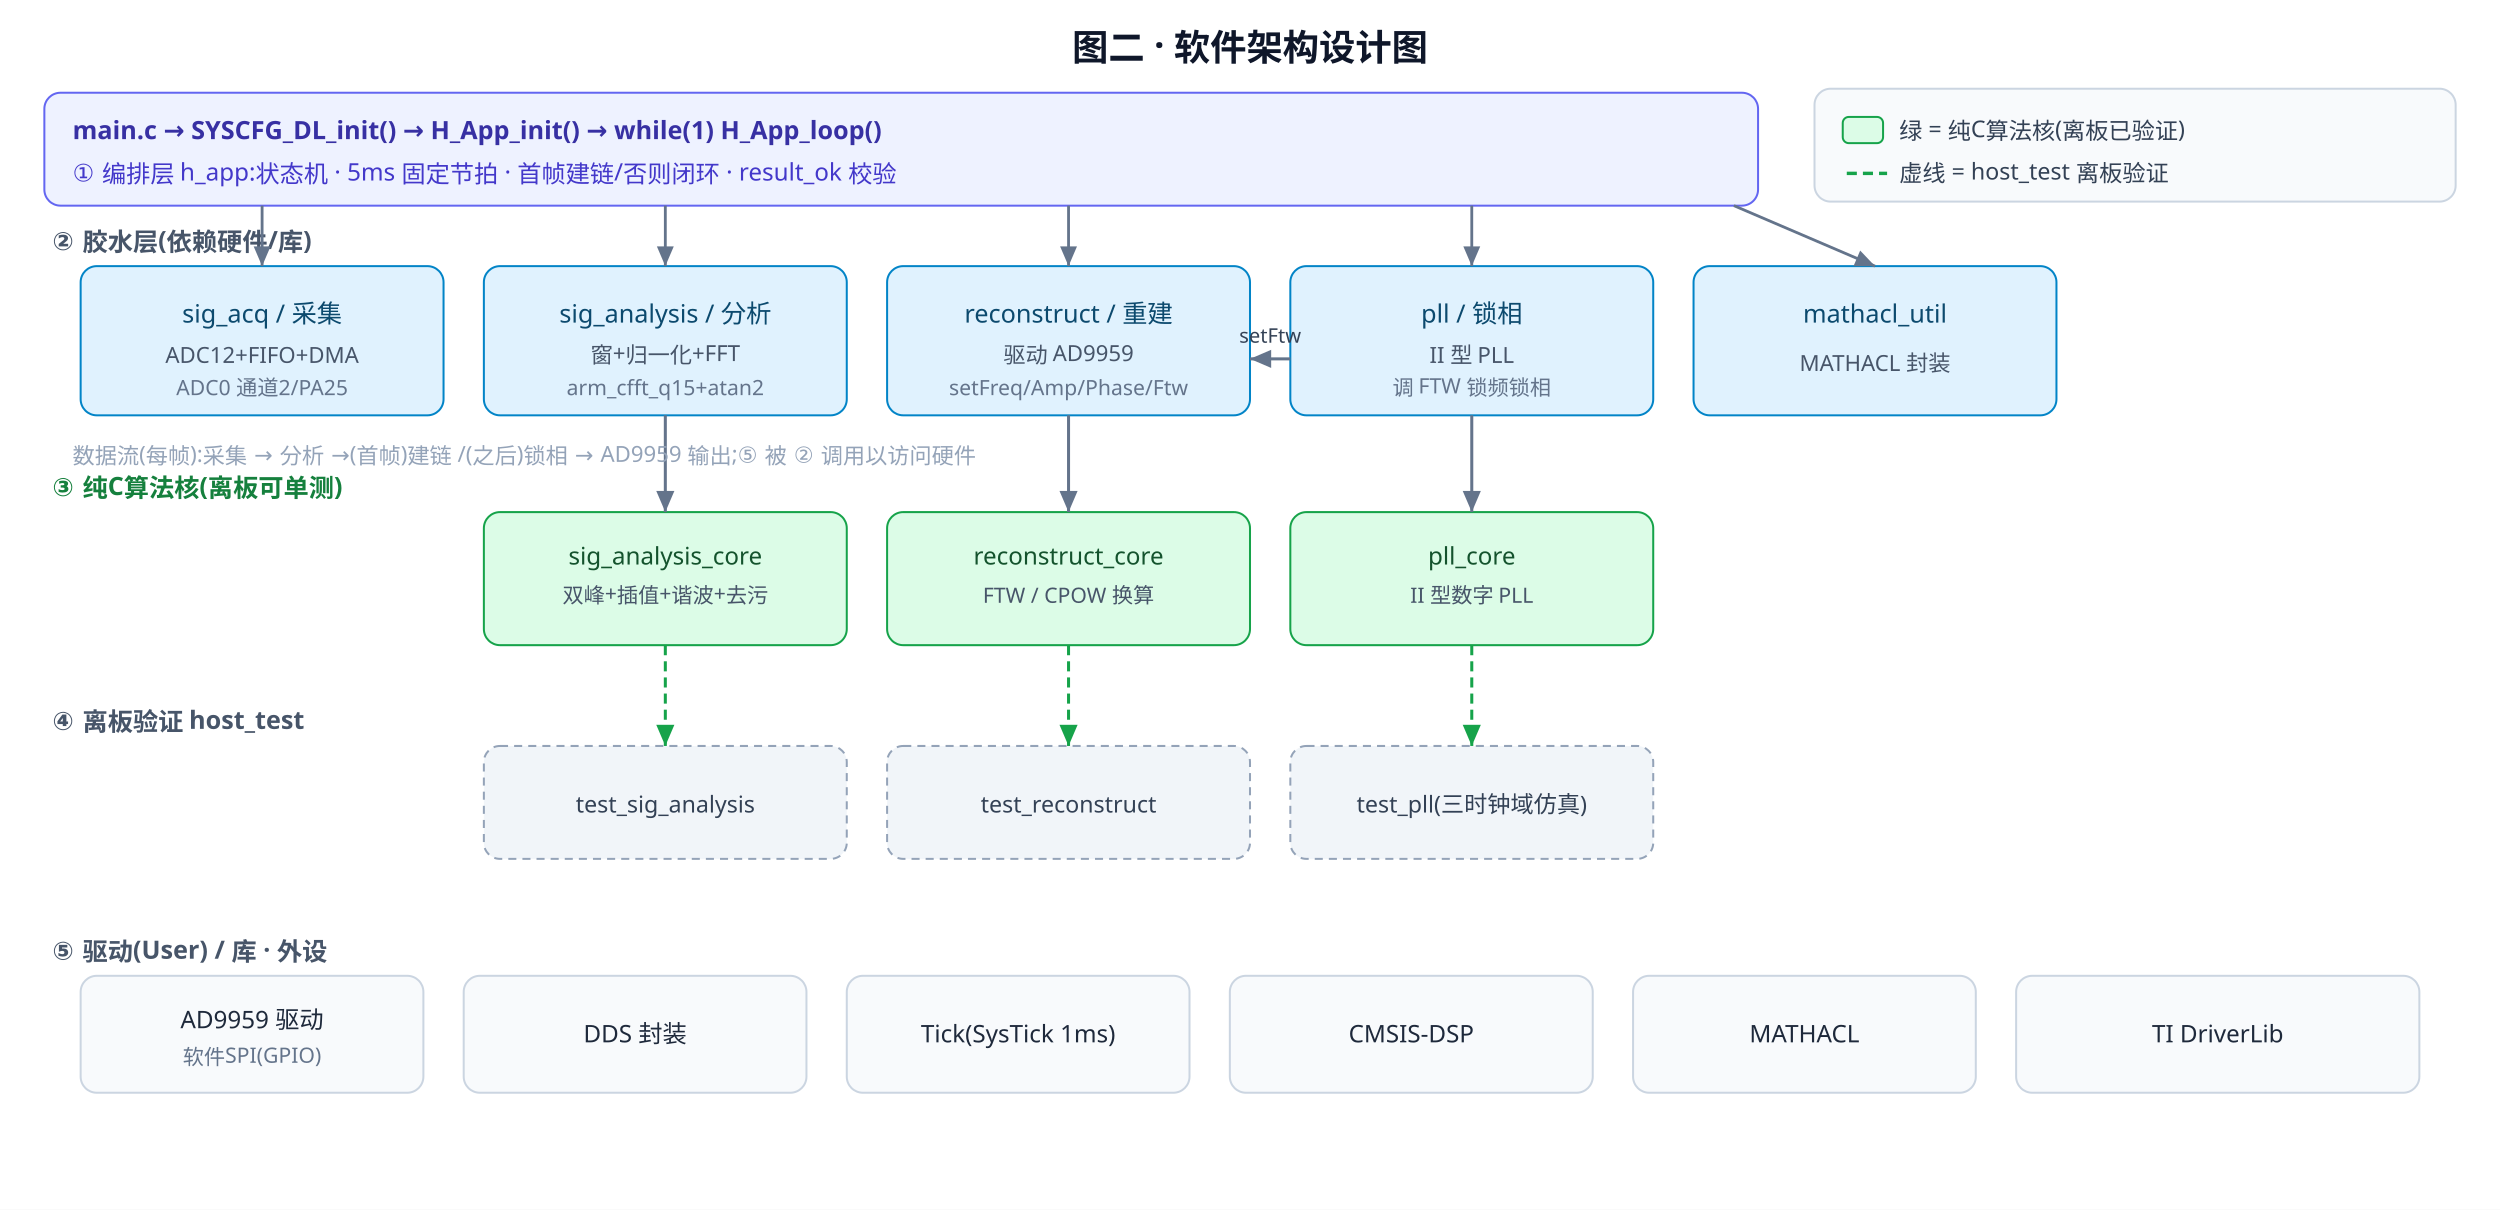
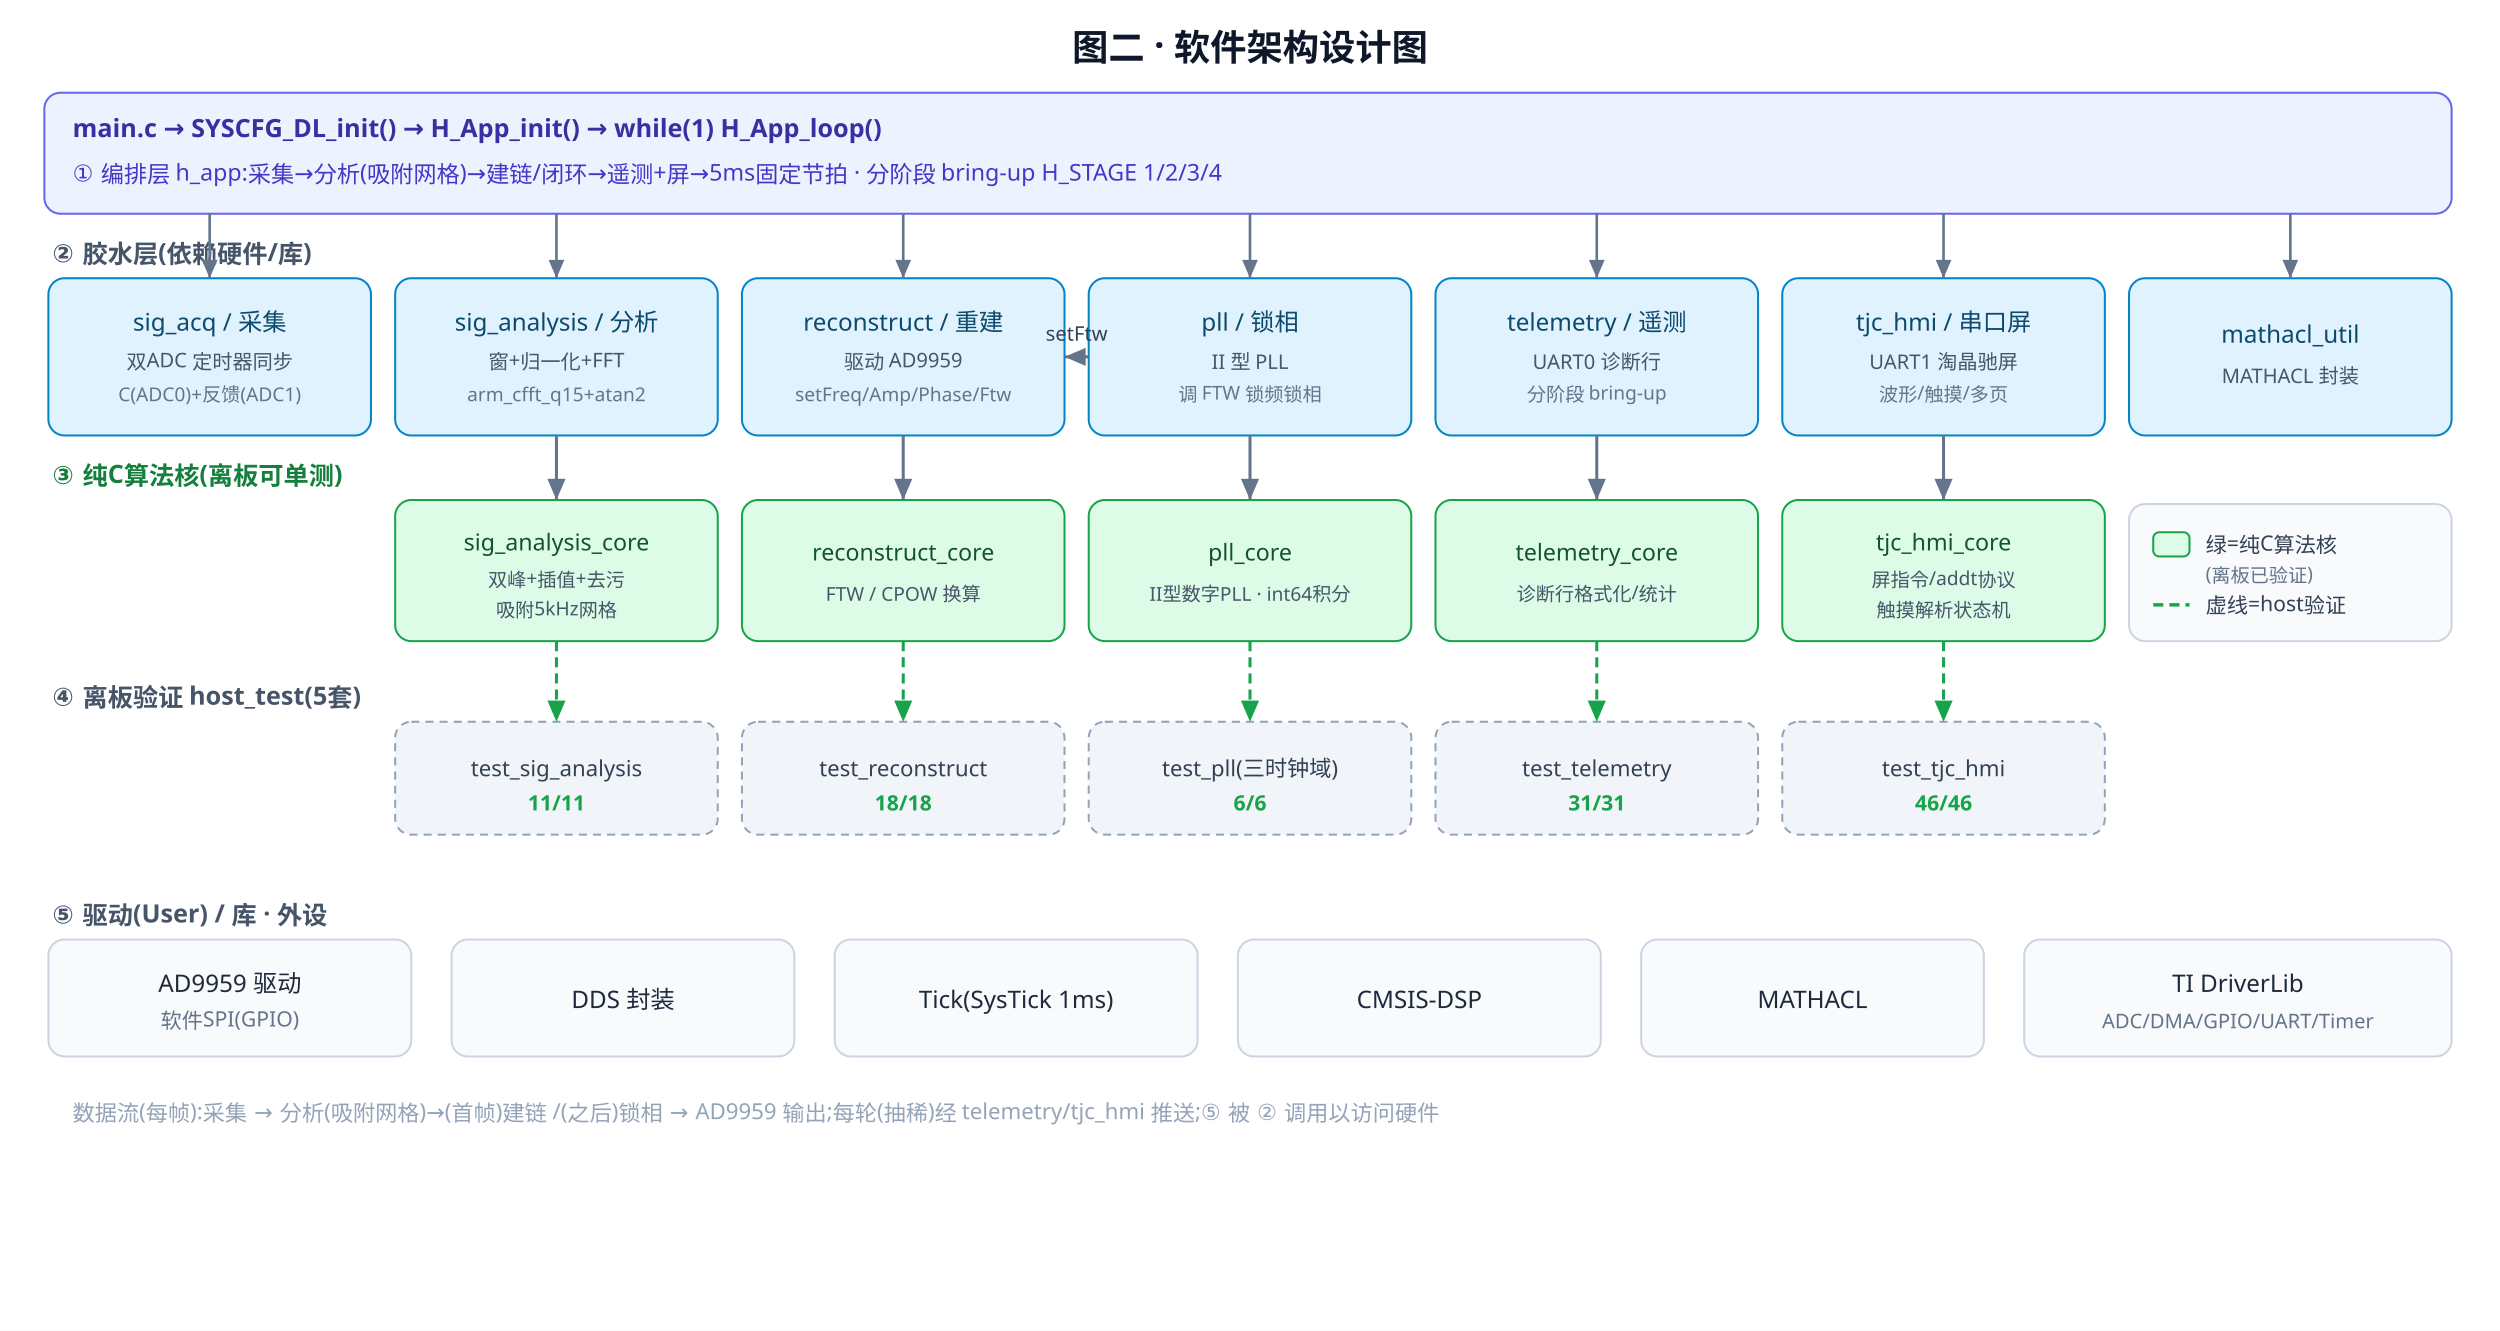
- <svg xmlns="http://www.w3.org/2000/svg" viewBox="0 0 1240 600" font-family="'Microsoft YaHei','PingFang SC','Segoe UI',sans-serif" role="img">
+ <svg xmlns="http://www.w3.org/2000/svg" viewBox="0 0 1240 660" font-family="'Microsoft YaHei','PingFang SC','Segoe UI',sans-serif" role="img">
  <defs>
    <marker id="a1" markerWidth="9" markerHeight="9" refX="7" refY="3" orient="auto">
      <path d="M0,0 L7,3 L0,6 Z" fill="#64748b" />
    </marker>
    <marker id="a2" markerWidth="9" markerHeight="9" refX="7" refY="3" orient="auto">
      <path d="M0,0 L7,3 L0,6 Z" fill="#16a34a" />
    </marker>
  </defs>
-   <rect x="0" y="0" width="1240" height="600" fill="#ffffff" />
+   <rect x="0" y="0" width="1240" height="660" fill="#ffffff" />
  <text x="620" y="30" font-size="18" font-weight="bold" fill="#0f172a" text-anchor="middle">图二 · 软件架构设计图</text>
-   <rect x="900" y="44" width="318" height="56" rx="8" fill="#f8fafc" stroke="#cbd5e1" />
-   <rect x="914" y="58" width="20" height="13" rx="3" fill="#dcfce7" stroke="#16a34a" />
-   <text x="942" y="69" font-size="11.5" fill="#334155">绿 = 纯C算法核(离板已验证)</text>
-   <line x1="916" y1="86" x2="936" y2="86" stroke="#16a34a" stroke-width="1.7" stroke-dasharray="5 3" />
-   <text x="942" y="90" font-size="11.5" fill="#334155">虚线 = host_test 离板验证</text>
-   <rect x="22" y="46" width="850" height="56" rx="8" fill="#eef2ff" stroke="#6366f1" />
-   <text x="36" y="69" font-size="12.5" font-weight="bold" fill="#3730a3">main.c → SYSCFG_DL_init() → H_App_init() → while(1) H_App_loop()</text>
-   <text x="36" y="90" font-size="12" fill="#4338ca">① 编排层 h_app:状态机 · 5ms 固定节拍 · 首帧建链/否则闭环 · result_ok 校验</text>
-   <text x="26" y="124" font-size="12.5" font-weight="bold" fill="#475569">② 胶水层(依赖硬件/库)</text>
-   <text x="26" y="246" font-size="12.5" font-weight="bold" fill="#15803d">③ 纯C算法核(离板可单测)</text>
-   <text x="26" y="362" font-size="12.5" font-weight="bold" fill="#475569">④ 离板验证 host_test</text>
-   <text x="26" y="476" font-size="12.5" font-weight="bold" fill="#475569">⑤ 驱动(User) / 库 · 外设</text>
+   <rect x="1056" y="250" width="160" height="68" rx="8" fill="#f8fafc" stroke="#cbd5e1" />
+   <rect x="1068" y="264" width="18" height="12" rx="3" fill="#dcfce7" stroke="#16a34a" />
+   <text x="1094" y="274" font-size="10.5" fill="#334155">绿=纯C算法核</text>
+   <text x="1094" y="288" font-size="9.5" fill="#64748b">(离板已验证)</text>
+   <line x1="1068" y1="300" x2="1086" y2="300" stroke="#16a34a" stroke-width="1.7" stroke-dasharray="5 3" />
+   <text x="1094" y="304" font-size="10.5" fill="#334155">虚线=host验证</text>
+   <rect x="22" y="46" width="1194" height="60" rx="8" fill="#eef2ff" stroke="#6366f1" />
+   <text x="36" y="68" font-size="12.5" font-weight="bold" fill="#3730a3">main.c → SYSCFG_DL_init() → H_App_init() → while(1) H_App_loop()</text>
+   <text x="36" y="90" font-size="11.5" fill="#4338ca">① 编排层 h_app:采集→分析(吸附网格)→建链/闭环→遥测+屏→5ms固定节拍 · 分阶段 bring-up H_STAGE 1/2/3/4</text>
+   <text x="26" y="130" font-size="12.5" font-weight="bold" fill="#475569">② 胶水层(依赖硬件/库)</text>
+   <text x="26" y="240" font-size="12.5" font-weight="bold" fill="#15803d">③ 纯C算法核(离板可单测)</text>
+   <text x="26" y="350" font-size="12.5" font-weight="bold" fill="#475569">④ 离板验证 host_test(5套)</text>
+   <text x="26" y="458" font-size="12.5" font-weight="bold" fill="#475569">⑤ 驱动(User) / 库 · 外设</text>
  <g>
-     <rect x="40" y="132" width="180" height="74" rx="8" fill="#e0f2fe" stroke="#0284c7" />
-     <text x="130" y="160" font-size="12.5" fill="#0c4a6e" text-anchor="middle">sig_acq / 采集</text>
-     <text x="130" y="180" font-size="11" fill="#475569" text-anchor="middle">ADC12+FIFO+DMA</text>
-     <text x="130" y="196" font-size="10.5" fill="#64748b" text-anchor="middle">ADC0 通道2/PA25</text>
-     <rect x="240" y="132" width="180" height="74" rx="8" fill="#e0f2fe" stroke="#0284c7" />
-     <text x="330" y="160" font-size="12.5" fill="#0c4a6e" text-anchor="middle">sig_analysis / 分析</text>
-     <text x="330" y="180" font-size="11" fill="#475569" text-anchor="middle">窗+归一化+FFT</text>
-     <text x="330" y="196" font-size="10.5" fill="#64748b" text-anchor="middle">arm_cfft_q15+atan2</text>
-     <rect x="440" y="132" width="180" height="74" rx="8" fill="#e0f2fe" stroke="#0284c7" />
-     <text x="530" y="160" font-size="12.5" fill="#0c4a6e" text-anchor="middle">reconstruct / 重建</text>
-     <text x="530" y="180" font-size="11" fill="#475569" text-anchor="middle">驱动 AD9959</text>
-     <text x="530" y="196" font-size="10.5" fill="#64748b" text-anchor="middle">setFreq/Amp/Phase/Ftw</text>
-     <rect x="640" y="132" width="180" height="74" rx="8" fill="#e0f2fe" stroke="#0284c7" />
-     <text x="730" y="160" font-size="12.5" fill="#0c4a6e" text-anchor="middle">pll / 锁相</text>
-     <text x="730" y="180" font-size="11" fill="#475569" text-anchor="middle">II 型 PLL</text>
-     <text x="730" y="196" font-size="10.5" fill="#64748b" text-anchor="middle">调 FTW 锁频锁相</text>
-     <rect x="840" y="132" width="180" height="74" rx="8" fill="#e0f2fe" stroke="#0284c7" />
-     <text x="930" y="160" font-size="12.5" fill="#0c4a6e" text-anchor="middle">mathacl_util</text>
-     <text x="930" y="184" font-size="11" fill="#475569" text-anchor="middle">MATHACL 封装</text>
+     <rect x="24" y="138" width="160" height="78" rx="8" fill="#e0f2fe" stroke="#0284c7" />
+     <text x="104" y="164" font-size="12" fill="#0c4a6e" text-anchor="middle">sig_acq / 采集</text>
+     <text x="104" y="183" font-size="10" fill="#475569" text-anchor="middle">双ADC 定时器同步</text>
+     <text x="104" y="199" font-size="9.5" fill="#64748b" text-anchor="middle">C(ADC0)+反馈(ADC1)</text>
+     <rect x="196" y="138" width="160" height="78" rx="8" fill="#e0f2fe" stroke="#0284c7" />
+     <text x="276" y="164" font-size="12" fill="#0c4a6e" text-anchor="middle">sig_analysis / 分析</text>
+     <text x="276" y="183" font-size="10" fill="#475569" text-anchor="middle">窗+归一化+FFT</text>
+     <text x="276" y="199" font-size="9.5" fill="#64748b" text-anchor="middle">arm_cfft_q15+atan2</text>
+     <rect x="368" y="138" width="160" height="78" rx="8" fill="#e0f2fe" stroke="#0284c7" />
+     <text x="448" y="164" font-size="12" fill="#0c4a6e" text-anchor="middle">reconstruct / 重建</text>
+     <text x="448" y="183" font-size="10" fill="#475569" text-anchor="middle">驱动 AD9959</text>
+     <text x="448" y="199" font-size="9.5" fill="#64748b" text-anchor="middle">setFreq/Amp/Phase/Ftw</text>
+     <rect x="540" y="138" width="160" height="78" rx="8" fill="#e0f2fe" stroke="#0284c7" />
+     <text x="620" y="164" font-size="12" fill="#0c4a6e" text-anchor="middle">pll / 锁相</text>
+     <text x="620" y="183" font-size="10" fill="#475569" text-anchor="middle">II 型 PLL</text>
+     <text x="620" y="199" font-size="9.5" fill="#64748b" text-anchor="middle">调 FTW 锁频锁相</text>
+     <rect x="712" y="138" width="160" height="78" rx="8" fill="#e0f2fe" stroke="#0284c7" />
+     <text x="792" y="164" font-size="12" fill="#0c4a6e" text-anchor="middle">telemetry / 遥测</text>
+     <text x="792" y="183" font-size="10" fill="#475569" text-anchor="middle">UART0 诊断行</text>
+     <text x="792" y="199" font-size="9.5" fill="#64748b" text-anchor="middle">分阶段 bring-up</text>
+     <rect x="884" y="138" width="160" height="78" rx="8" fill="#e0f2fe" stroke="#0284c7" />
+     <text x="964" y="164" font-size="12" fill="#0c4a6e" text-anchor="middle">tjc_hmi / 串口屏</text>
+     <text x="964" y="183" font-size="10" fill="#475569" text-anchor="middle">UART1 淘晶驰屏</text>
+     <text x="964" y="199" font-size="9.5" fill="#64748b" text-anchor="middle">波形/触摸/多页</text>
+     <rect x="1056" y="138" width="160" height="78" rx="8" fill="#e0f2fe" stroke="#0284c7" />
+     <text x="1136" y="170" font-size="12" fill="#0c4a6e" text-anchor="middle">mathacl_util</text>
+     <text x="1136" y="190" font-size="10" fill="#475569" text-anchor="middle">MATHACL 封装</text>
  </g>
  <g>
-     <rect x="240" y="254" width="180" height="66" rx="8" fill="#dcfce7" stroke="#16a34a" />
-     <text x="330" y="280" font-size="12" fill="#14532d" text-anchor="middle">sig_analysis_core</text>
-     <text x="330" y="299" font-size="10.5" fill="#475569" text-anchor="middle">双峰+插值+谐波+去污</text>
-     <rect x="440" y="254" width="180" height="66" rx="8" fill="#dcfce7" stroke="#16a34a" />
-     <text x="530" y="280" font-size="12" fill="#14532d" text-anchor="middle">reconstruct_core</text>
-     <text x="530" y="299" font-size="10.5" fill="#475569" text-anchor="middle">FTW / CPOW 换算</text>
-     <rect x="640" y="254" width="180" height="66" rx="8" fill="#dcfce7" stroke="#16a34a" />
-     <text x="730" y="280" font-size="12" fill="#14532d" text-anchor="middle">pll_core</text>
-     <text x="730" y="299" font-size="10.5" fill="#475569" text-anchor="middle">II 型数字 PLL</text>
+     <rect x="196" y="248" width="160" height="70" rx="8" fill="#dcfce7" stroke="#16a34a" />
+     <text x="276" y="273" font-size="11.5" fill="#14532d" text-anchor="middle">sig_analysis_core</text>
+     <text x="276" y="291" font-size="9.5" fill="#475569" text-anchor="middle">双峰+插值+去污</text>
+     <text x="276" y="306" font-size="9.5" fill="#475569" text-anchor="middle">吸附5kHz网格</text>
+     <rect x="368" y="248" width="160" height="70" rx="8" fill="#dcfce7" stroke="#16a34a" />
+     <text x="448" y="278" font-size="11.5" fill="#14532d" text-anchor="middle">reconstruct_core</text>
+     <text x="448" y="298" font-size="9.5" fill="#475569" text-anchor="middle">FTW / CPOW 换算</text>
+     <rect x="540" y="248" width="160" height="70" rx="8" fill="#dcfce7" stroke="#16a34a" />
+     <text x="620" y="278" font-size="11.5" fill="#14532d" text-anchor="middle">pll_core</text>
+     <text x="620" y="298" font-size="9.5" fill="#475569" text-anchor="middle">II型数字PLL · int64积分</text>
+     <rect x="712" y="248" width="160" height="70" rx="8" fill="#dcfce7" stroke="#16a34a" />
+     <text x="792" y="278" font-size="11.5" fill="#14532d" text-anchor="middle">telemetry_core</text>
+     <text x="792" y="298" font-size="9.5" fill="#475569" text-anchor="middle">诊断行格式化/统计</text>
+     <rect x="884" y="248" width="160" height="70" rx="8" fill="#dcfce7" stroke="#16a34a" />
+     <text x="964" y="273" font-size="11.5" fill="#14532d" text-anchor="middle">tjc_hmi_core</text>
+     <text x="964" y="291" font-size="9.5" fill="#475569" text-anchor="middle">屏指令/addt协议</text>
+     <text x="964" y="306" font-size="9.5" fill="#475569" text-anchor="middle">触摸解析状态机</text>
  </g>
  <g>
-     <rect x="240" y="370" width="180" height="56" rx="8" fill="#f1f5f9" stroke="#94a3b8" stroke-dasharray="4 3" />
-     <text x="330" y="403" font-size="11.5" fill="#334155" text-anchor="middle">test_sig_analysis</text>
-     <rect x="440" y="370" width="180" height="56" rx="8" fill="#f1f5f9" stroke="#94a3b8" stroke-dasharray="4 3" />
-     <text x="530" y="403" font-size="11.5" fill="#334155" text-anchor="middle">test_reconstruct</text>
-     <rect x="640" y="370" width="180" height="56" rx="8" fill="#f1f5f9" stroke="#94a3b8" stroke-dasharray="4 3" />
-     <text x="730" y="403" font-size="11.5" fill="#334155" text-anchor="middle">test_pll(三时钟域仿真)</text>
+     <rect x="196" y="358" width="160" height="56" rx="8" fill="#f1f5f9" stroke="#94a3b8" stroke-dasharray="4 3" />
+     <text x="276" y="385" font-size="11" fill="#334155" text-anchor="middle">test_sig_analysis</text>
+     <text x="276" y="402" font-size="10.5" font-weight="bold" fill="#16a34a" text-anchor="middle">11/11</text>
+     <rect x="368" y="358" width="160" height="56" rx="8" fill="#f1f5f9" stroke="#94a3b8" stroke-dasharray="4 3" />
+     <text x="448" y="385" font-size="11" fill="#334155" text-anchor="middle">test_reconstruct</text>
+     <text x="448" y="402" font-size="10.5" font-weight="bold" fill="#16a34a" text-anchor="middle">18/18</text>
+     <rect x="540" y="358" width="160" height="56" rx="8" fill="#f1f5f9" stroke="#94a3b8" stroke-dasharray="4 3" />
+     <text x="620" y="385" font-size="11" fill="#334155" text-anchor="middle">test_pll(三时钟域)</text>
+     <text x="620" y="402" font-size="10.5" font-weight="bold" fill="#16a34a" text-anchor="middle">6/6</text>
+     <rect x="712" y="358" width="160" height="56" rx="8" fill="#f1f5f9" stroke="#94a3b8" stroke-dasharray="4 3" />
+     <text x="792" y="385" font-size="11" fill="#334155" text-anchor="middle">test_telemetry</text>
+     <text x="792" y="402" font-size="10.5" font-weight="bold" fill="#16a34a" text-anchor="middle">31/31</text>
+     <rect x="884" y="358" width="160" height="56" rx="8" fill="#f1f5f9" stroke="#94a3b8" stroke-dasharray="4 3" />
+     <text x="964" y="385" font-size="11" fill="#334155" text-anchor="middle">test_tjc_hmi</text>
+     <text x="964" y="402" font-size="10.5" font-weight="bold" fill="#16a34a" text-anchor="middle">46/46</text>
  </g>
  <g>
-     <rect x="40" y="484" width="170" height="58" rx="8" fill="#f8fafc" stroke="#cbd5e1" />
-     <text x="125" y="510" font-size="12" fill="#1e293b" text-anchor="middle">AD9959 驱动</text>
-     <text x="125" y="528" font-size="10.5" fill="#64748b" text-anchor="middle">软件SPI(GPIO)</text>
-     <rect x="230" y="484" width="170" height="58" rx="8" fill="#f8fafc" stroke="#cbd5e1" />
-     <text x="315" y="517" font-size="12" fill="#1e293b" text-anchor="middle">DDS 封装</text>
-     <rect x="420" y="484" width="170" height="58" rx="8" fill="#f8fafc" stroke="#cbd5e1" />
-     <text x="505" y="517" font-size="12" fill="#1e293b" text-anchor="middle">Tick(SysTick 1ms)</text>
-     <rect x="610" y="484" width="180" height="58" rx="8" fill="#f8fafc" stroke="#cbd5e1" />
-     <text x="700" y="517" font-size="12" fill="#1e293b" text-anchor="middle">CMSIS-DSP</text>
-     <rect x="810" y="484" width="170" height="58" rx="8" fill="#f8fafc" stroke="#cbd5e1" />
-     <text x="895" y="517" font-size="12" fill="#1e293b" text-anchor="middle">MATHACL</text>
-     <rect x="1000" y="484" width="200" height="58" rx="8" fill="#f8fafc" stroke="#cbd5e1" />
-     <text x="1100" y="517" font-size="12" fill="#1e293b" text-anchor="middle">TI DriverLib</text>
+     <rect x="24" y="466" width="180" height="58" rx="8" fill="#f8fafc" stroke="#cbd5e1" />
+     <text x="114" y="492" font-size="12" fill="#1e293b" text-anchor="middle">AD9959 驱动</text>
+     <text x="114" y="510" font-size="10.5" fill="#64748b" text-anchor="middle">软件SPI(GPIO)</text>
+     <rect x="224" y="466" width="170" height="58" rx="8" fill="#f8fafc" stroke="#cbd5e1" />
+     <text x="309" y="500" font-size="12" fill="#1e293b" text-anchor="middle">DDS 封装</text>
+     <rect x="414" y="466" width="180" height="58" rx="8" fill="#f8fafc" stroke="#cbd5e1" />
+     <text x="504" y="500" font-size="12" fill="#1e293b" text-anchor="middle">Tick(SysTick 1ms)</text>
+     <rect x="614" y="466" width="180" height="58" rx="8" fill="#f8fafc" stroke="#cbd5e1" />
+     <text x="704" y="500" font-size="12" fill="#1e293b" text-anchor="middle">CMSIS-DSP</text>
+     <rect x="814" y="466" width="170" height="58" rx="8" fill="#f8fafc" stroke="#cbd5e1" />
+     <text x="899" y="500" font-size="12" fill="#1e293b" text-anchor="middle">MATHACL</text>
+     <rect x="1004" y="466" width="212" height="58" rx="8" fill="#f8fafc" stroke="#cbd5e1" />
+     <text x="1110" y="492" font-size="12" fill="#1e293b" text-anchor="middle">TI DriverLib</text>
+     <text x="1110" y="510" font-size="10" fill="#64748b" text-anchor="middle">ADC/DMA/GPIO/UART/Timer</text>
  </g>
-   <path d="M130,102 L130,132" fill="none" stroke="#64748b" stroke-width="1.4" marker-end="url(#a1)" />
-   <path d="M330,102 L330,132" fill="none" stroke="#64748b" stroke-width="1.4" marker-end="url(#a1)" />
-   <path d="M530,102 L530,132" fill="none" stroke="#64748b" stroke-width="1.4" marker-end="url(#a1)" />
-   <path d="M730,102 L730,132" fill="none" stroke="#64748b" stroke-width="1.4" marker-end="url(#a1)" />
-   <path d="M860,102 L930,132" fill="none" stroke="#64748b" stroke-width="1.4" marker-end="url(#a1)" />
-   <path d="M330,206 L330,254" fill="none" stroke="#64748b" stroke-width="1.5" marker-end="url(#a1)" />
-   <path d="M530,206 L530,254" fill="none" stroke="#64748b" stroke-width="1.5" marker-end="url(#a1)" />
-   <path d="M730,206 L730,254" fill="none" stroke="#64748b" stroke-width="1.5" marker-end="url(#a1)" />
-   <path d="M330,320 L330,370" fill="none" stroke="#16a34a" stroke-width="1.5" stroke-dasharray="5 3" marker-end="url(#a2)" />
-   <path d="M530,320 L530,370" fill="none" stroke="#16a34a" stroke-width="1.5" stroke-dasharray="5 3" marker-end="url(#a2)" />
-   <path d="M730,320 L730,370" fill="none" stroke="#16a34a" stroke-width="1.5" stroke-dasharray="5 3" marker-end="url(#a2)" />
-   <path d="M640,178 L620,178" fill="none" stroke="#64748b" stroke-width="1.5" marker-end="url(#a1)" />
-   <text x="630" y="170" font-size="10" fill="#334155" text-anchor="middle">setFtw</text>
-   <text x="36" y="230" font-size="11" fill="#94a3b8">数据流(每帧):采集 → 分析 →(首帧)建链 /(之后)锁相 → AD9959 输出;⑤ 被 ② 调用以访问硬件</text>
+   <path d="M104,106 L104,138" fill="none" stroke="#64748b" stroke-width="1.3" marker-end="url(#a1)" />
+   <path d="M276,106 L276,138" fill="none" stroke="#64748b" stroke-width="1.3" marker-end="url(#a1)" />
+   <path d="M448,106 L448,138" fill="none" stroke="#64748b" stroke-width="1.3" marker-end="url(#a1)" />
+   <path d="M620,106 L620,138" fill="none" stroke="#64748b" stroke-width="1.3" marker-end="url(#a1)" />
+   <path d="M792,106 L792,138" fill="none" stroke="#64748b" stroke-width="1.3" marker-end="url(#a1)" />
+   <path d="M964,106 L964,138" fill="none" stroke="#64748b" stroke-width="1.3" marker-end="url(#a1)" />
+   <path d="M1136,106 L1136,138" fill="none" stroke="#64748b" stroke-width="1.3" marker-end="url(#a1)" />
+   <path d="M276,216 L276,248" fill="none" stroke="#64748b" stroke-width="1.5" marker-end="url(#a1)" />
+   <path d="M448,216 L448,248" fill="none" stroke="#64748b" stroke-width="1.5" marker-end="url(#a1)" />
+   <path d="M620,216 L620,248" fill="none" stroke="#64748b" stroke-width="1.5" marker-end="url(#a1)" />
+   <path d="M792,216 L792,248" fill="none" stroke="#64748b" stroke-width="1.5" marker-end="url(#a1)" />
+   <path d="M964,216 L964,248" fill="none" stroke="#64748b" stroke-width="1.5" marker-end="url(#a1)" />
+   <path d="M276,318 L276,358" fill="none" stroke="#16a34a" stroke-width="1.5" stroke-dasharray="5 3" marker-end="url(#a2)" />
+   <path d="M448,318 L448,358" fill="none" stroke="#16a34a" stroke-width="1.5" stroke-dasharray="5 3" marker-end="url(#a2)" />
+   <path d="M620,318 L620,358" fill="none" stroke="#16a34a" stroke-width="1.5" stroke-dasharray="5 3" marker-end="url(#a2)" />
+   <path d="M792,318 L792,358" fill="none" stroke="#16a34a" stroke-width="1.5" stroke-dasharray="5 3" marker-end="url(#a2)" />
+   <path d="M964,318 L964,358" fill="none" stroke="#16a34a" stroke-width="1.5" stroke-dasharray="5 3" marker-end="url(#a2)" />
+   <path d="M540,177 L528,177" fill="none" stroke="#64748b" stroke-width="1.5" marker-end="url(#a1)" />
+   <text x="534" y="169" font-size="10" fill="#334155" text-anchor="middle">setFtw</text>
+   <text x="36" y="556" font-size="11" fill="#94a3b8">数据流(每帧):采集 → 分析(吸附网格)→(首帧)建链 /(之后)锁相 → AD9959 输出;每轮(抽稀)经 telemetry/tjc_hmi 推送;⑤ 被 ② 调用以访问硬件</text>
</svg>
